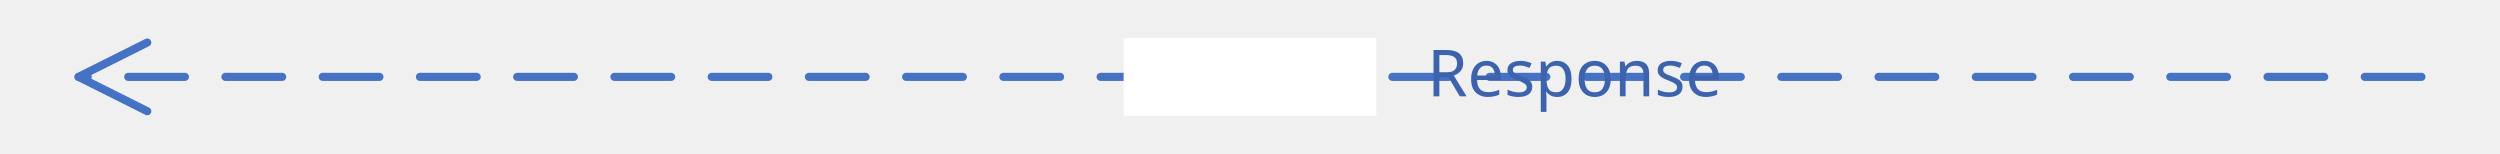
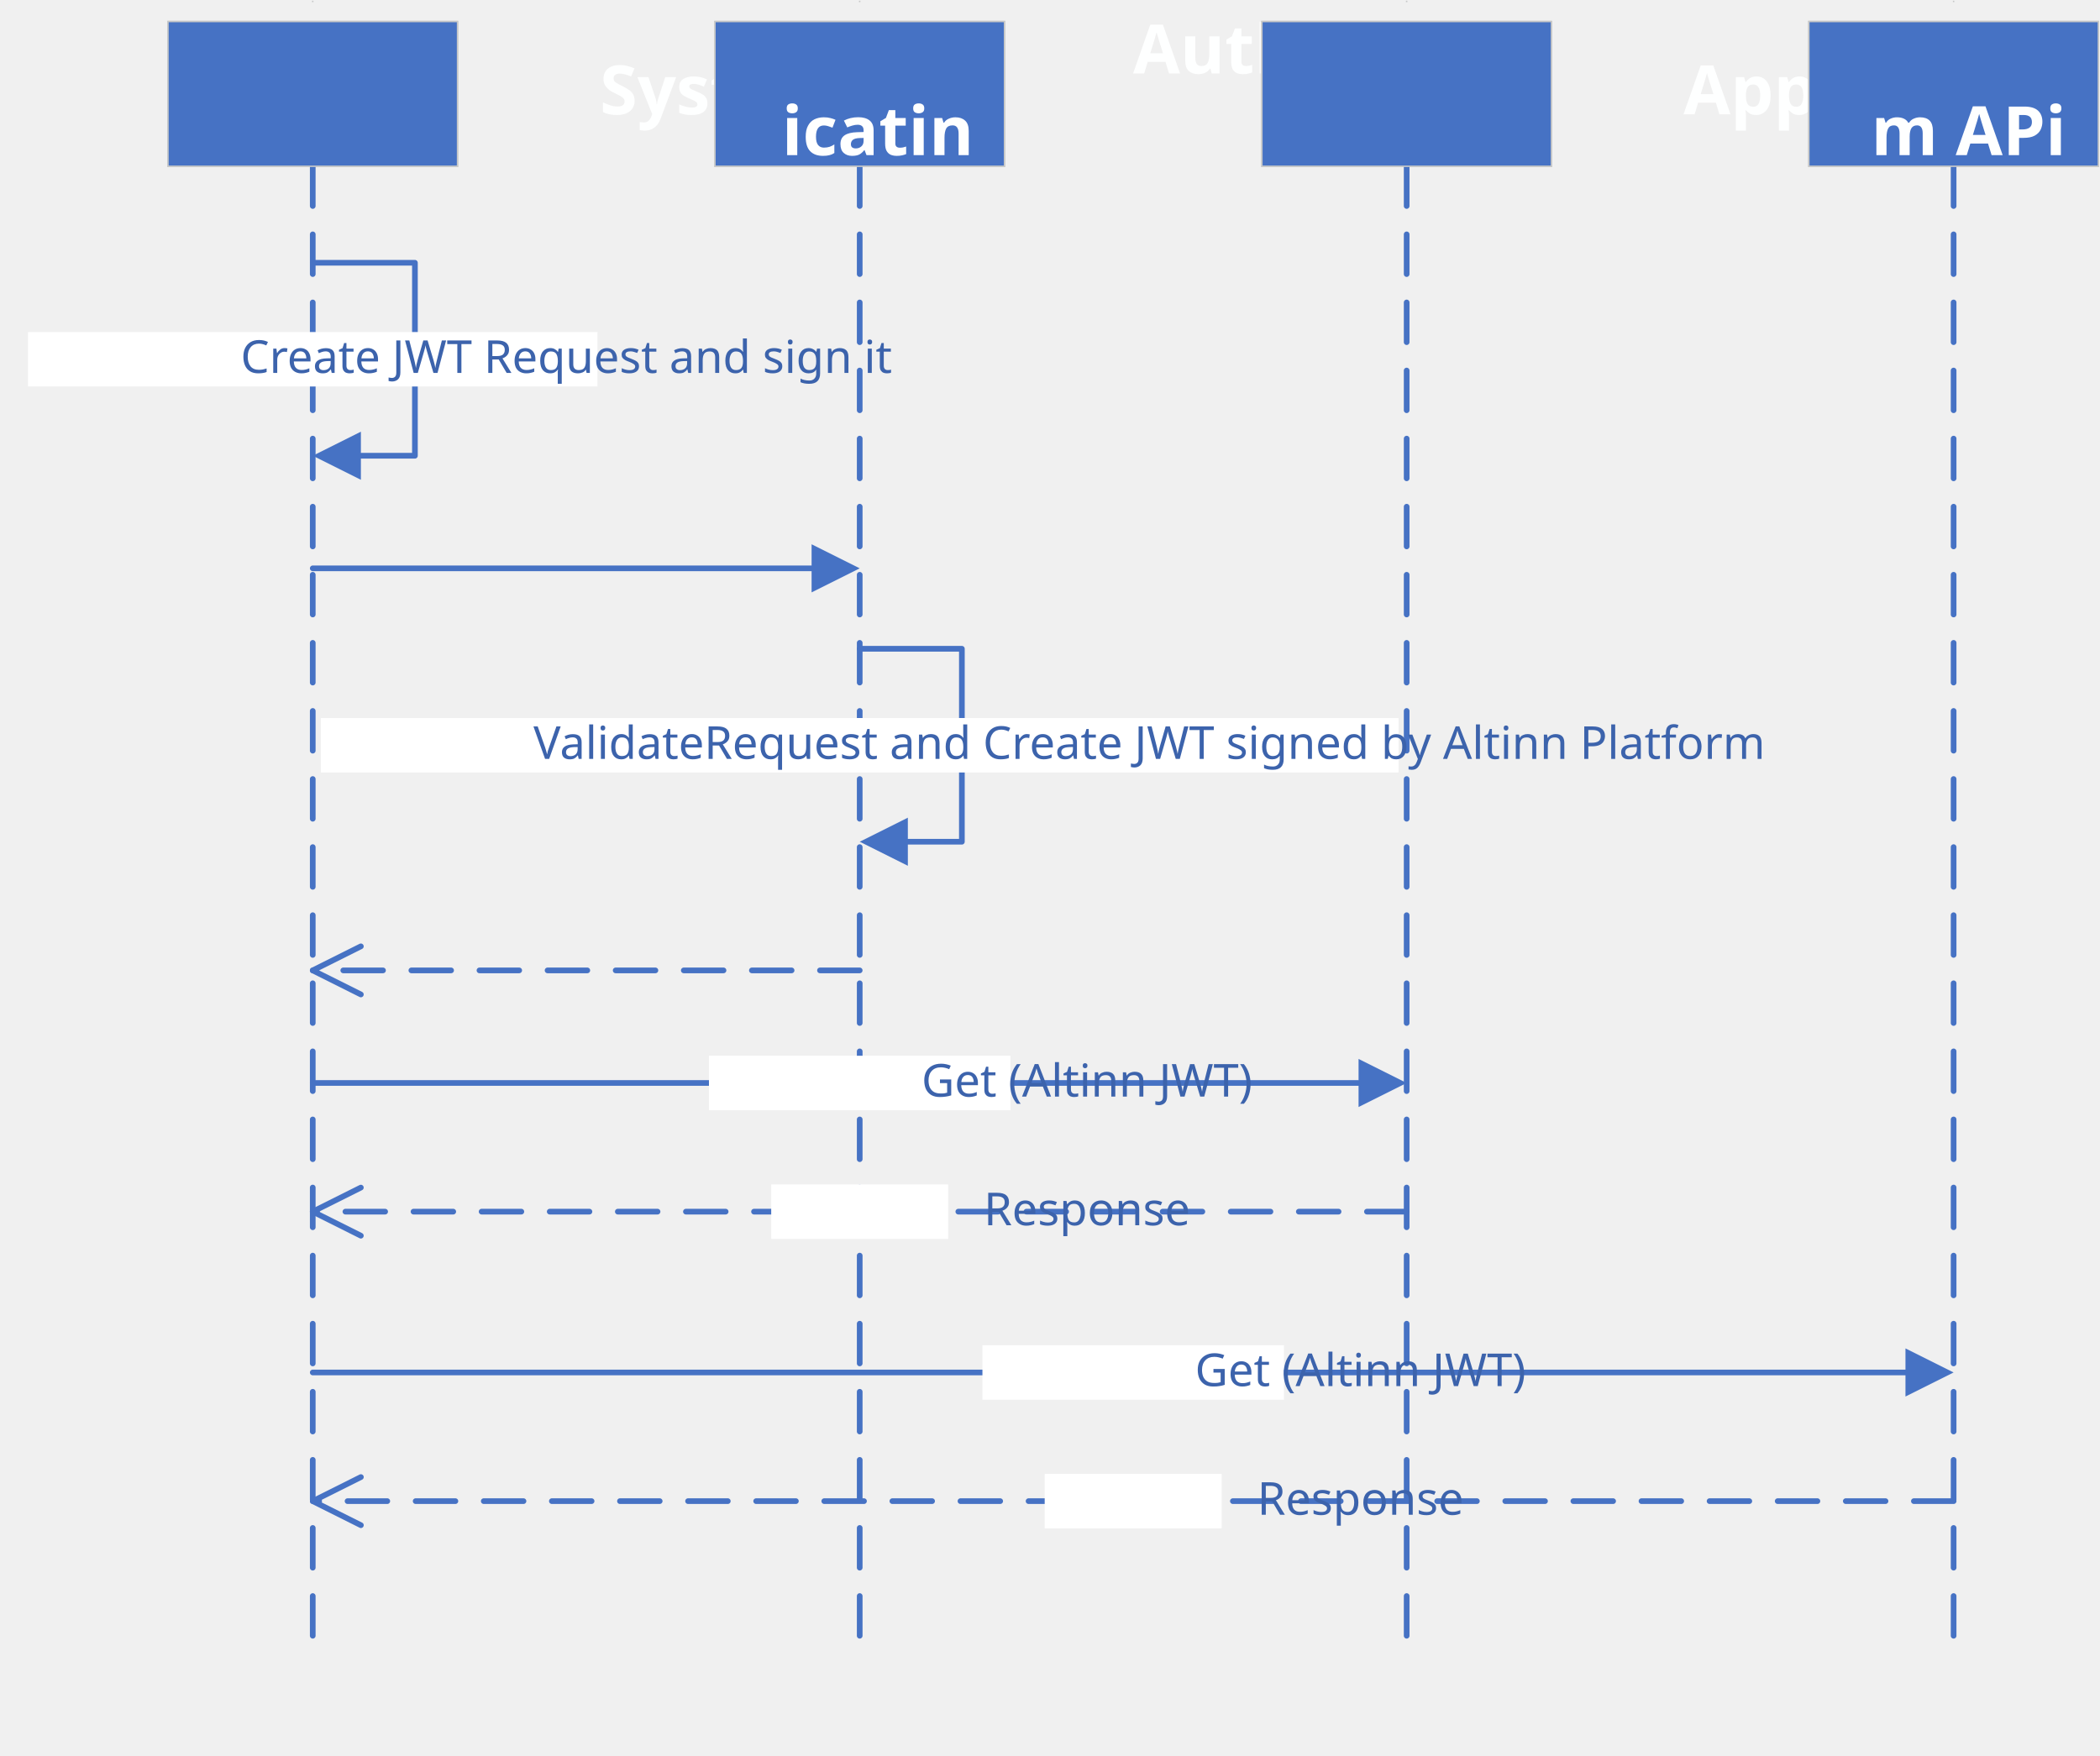
- <svg xmlns="http://www.w3.org/2000/svg" xmlns:ns1="http://schemas.microsoft.com/visio/2003/SVGExtensions/" xmlns:xlink="http://www.w3.org/1999/xlink" width="4.279in" height="0.263in" viewBox="0 0 308.096 18.962" xml:space="preserve" color-interpolation-filters="sRGB" class="st5">
+ <svg xmlns="http://www.w3.org/2000/svg" xmlns:ns1="http://schemas.microsoft.com/visio/2003/SVGExtensions/" xmlns:xlink="http://www.w3.org/1999/xlink" width="5.139in" height="4.297in" viewBox="0 0 369.973 309.409" xml:space="preserve" color-interpolation-filters="sRGB" class="st11">
  <ns1:documentProperties ns1:langID="1033" ns1:metric="true" ns1:viewMarkup="false" />
  <style type="text/css">
	
- 		.st1 {marker-end:url(#mrkr3-6);stroke:#4672c4;stroke-dasharray:7,5;stroke-linecap:round;stroke-linejoin:round;stroke-width:1}
- 		.st2 {fill:#4672c4;fill-opacity:1;stroke:#4672c4;stroke-opacity:1;stroke-width:0.236}
- 		.st3 {fill:#ffffff;stroke:none;stroke-linecap:butt}
- 		.st4 {fill:#3c63ac;font-family:Calibri;font-size:0.667em}
- 		.st5 {fill:none;fill-rule:evenodd;font-size:12px;overflow:visible;stroke-linecap:square;stroke-miterlimit:3}
+ 		.st1 {fill:#4672c4;stroke:#c7c8c8;stroke-width:0.25}
+ 		.st2 {stroke:#4672c4;stroke-dasharray:7,5;stroke-linecap:round;stroke-linejoin:round;stroke-width:1}
+ 		.st3 {fill:#feffff;font-family:Calibri;font-size:1em;font-weight:bold}
+ 		.st4 {font-size:1em}
+ 		.st5 {marker-end:url(#mrkr4-60);stroke:#4672c4;stroke-linecap:round;stroke-linejoin:round;stroke-width:1}
+ 		.st6 {fill:#4672c4;fill-opacity:1;stroke:#4672c4;stroke-opacity:1;stroke-width:0.236}
+ 		.st7 {fill:#ffffff;stroke:none;stroke-linecap:butt;stroke-width:7.2}
+ 		.st8 {fill:#3c63ac;font-family:Calibri;font-size:0.667em}
+ 		.st9 {marker-end:url(#mrkr3-80);stroke:#4672c4;stroke-dasharray:7,5;stroke-linecap:round;stroke-linejoin:round;stroke-width:1}
+ 		.st10 {fill:#ffffff;stroke:none;stroke-linecap:butt}
+ 		.st11 {fill:none;fill-rule:evenodd;font-size:12px;overflow:visible;stroke-linecap:square;stroke-miterlimit:3}
	
	</style>
  <defs id="Markers">
+     <g id="lend4">
+       <path d="M 2 1 L 0 0 L 2 -1 L 2 1 " style="stroke:none" />
+     </g>
+     <marker id="mrkr4-60" class="st6" ns1:arrowType="4" ns1:arrowSize="3" ns1:setback="8.48" refX="-8.48" orient="auto" markerUnits="strokeWidth" overflow="visible">
+       <use xlink:href="#lend4" transform="scale(-4.24,-4.24) " />
+     </marker>
    <g id="lend3">
      <path d="M 2 1 L 0 0 L 2 -1 " style="stroke-linecap:round;stroke-linejoin:round;fill:none" />
    </g>
-     <marker id="mrkr3-6" class="st2" ns1:arrowType="3" ns1:arrowSize="3" orient="auto" markerUnits="strokeWidth" overflow="visible">
+     <marker id="mrkr3-80" class="st6" ns1:arrowType="3" ns1:arrowSize="3" orient="auto" markerUnits="strokeWidth" overflow="visible">
      <use xlink:href="#lend3" transform="scale(-4.24,-4.24) " />
    </marker>
  </defs>
  <g ns1:mID="0" ns1:index="1" ns1:groupContext="foregroundPage">
    <ns1:pageProperties ns1:drawingScale="0.0393701" ns1:pageScale="0.0393701" ns1:drawingUnits="24" ns1:shadowOffsetX="8.50394" ns1:shadowOffsetY="-8.50394" />
    <ns1:layer ns1:name="Connector" ns1:index="0" />
-     <g id="shape29-1" ns1:mID="29" ns1:groupContext="shape" ns1:layerMember="0" transform="translate(298.615,-2.39431)">
+     <g id="group1-1" transform="translate(29.5657,-280.103)" ns1:mID="1" ns1:groupContext="group">
+       <ns1:userDefs>
+         <ns1:ud ns1:nameU="visVersion" ns1:prompt="" ns1:val="VT0(15):26" />
+         <ns1:ud ns1:nameU="ShowActor" ns1:prompt="" ns1:val="VT0(0):5" />
+         <ns1:ud ns1:nameU="ShowDestruction" ns1:prompt="" ns1:val="VT0(0):5" />
+       </ns1:userDefs>
+       <g id="shape2-2" ns1:mID="2" ns1:groupContext="shape">
+         <rect x="0" y="283.897" width="51.024" height="25.512" class="st1" />
+       </g>
+       <g id="shape3-4" ns1:mID="3" ns1:groupContext="shape" transform="translate(17.0079,-29.0551)">
+         <path d="M8.5 309.41 a0 0 0 1 1 0 0 a0 0 0 1 1 0 0 Z" class="st1" />
+       </g>
+       <g id="shape4-6" ns1:mID="4" ns1:groupContext="shape" transform="translate(17.0079,280.103)">
+ 				</g>
+       <g id="shape5-8" ns1:mID="5" ns1:groupContext="shape" transform="translate(334.92,309.409) rotate(90)">
+         <path d="M0 309.41 L262.49 309.41" class="st2" />
+       </g>
+       <g id="shape1-11" ns1:mID="1" ns1:groupContext="groupContent">
+         <ns1:textBlock ns1:margins="rect(4,4,4,4)" ns1:tabSpace="42.5197" />
+         <ns1:textRect cx="25.512" cy="296.653" width="51.03" height="25.512" />
+         <rect x="0" y="283.897" width="51.024" height="25.512" class="st1" />
+         <text x="7.46" y="300.25" class="st3" ns1:langID="1044">
+           <ns1:paragraph ns1:horizAlign="1" />
+           <ns1:tabList />System</text>
+       </g>
+     </g>
+     <g id="group6-14" transform="translate(125.944,-280.103)" ns1:mID="6" ns1:groupContext="group">
+       <ns1:userDefs>
+         <ns1:ud ns1:nameU="visVersion" ns1:prompt="" ns1:val="VT0(15):26" />
+         <ns1:ud ns1:nameU="ShowActor" ns1:prompt="" ns1:val="VT0(0):5" />
+         <ns1:ud ns1:nameU="ShowDestruction" ns1:prompt="" ns1:val="VT0(0):5" />
+       </ns1:userDefs>
+       <g id="shape7-15" ns1:mID="7" ns1:groupContext="shape">
+         <rect x="0" y="283.897" width="51.024" height="25.512" class="st1" />
+       </g>
+       <g id="shape8-17" ns1:mID="8" ns1:groupContext="shape" transform="translate(17.0079,-29.0551)">
+         <path d="M8.5 309.41 a0 0 0 1 1 0 0 a0 0 0 1 1 0 0 Z" class="st1" />
+       </g>
+       <g id="shape9-19" ns1:mID="9" ns1:groupContext="shape" transform="translate(17.0079,280.103)">
+ 				</g>
+       <g id="shape10-21" ns1:mID="10" ns1:groupContext="shape" transform="translate(334.92,309.409) rotate(90)">
+         <path d="M0 309.41 L262.49 309.41" class="st2" />
+       </g>
+       <g id="shape6-24" ns1:mID="6" ns1:groupContext="groupContent">
+         <ns1:textBlock ns1:margins="rect(4,4,4,4)" ns1:tabSpace="42.5197" />
+         <ns1:textRect cx="25.512" cy="296.653" width="51.03" height="25.512" />
+         <rect x="0" y="283.897" width="51.024" height="25.512" class="st1" />
+         <text x="5.04" y="293.05" class="st3" ns1:langID="1044">
+           <ns1:paragraph ns1:horizAlign="1" />
+           <ns1:tabList />Authent<tspan x="11.79" dy="1.2em" class="st4">icatin </tspan>
+         </text>
+       </g>
+     </g>
+     <g id="group11-28" transform="translate(222.322,-280.103)" ns1:mID="11" ns1:groupContext="group">
+       <ns1:userDefs>
+         <ns1:ud ns1:nameU="visVersion" ns1:prompt="" ns1:val="VT0(15):26" />
+         <ns1:ud ns1:nameU="ShowActor" ns1:prompt="" ns1:val="VT0(0):5" />
+         <ns1:ud ns1:nameU="ShowDestruction" ns1:prompt="" ns1:val="VT0(0):5" />
+       </ns1:userDefs>
+       <g id="shape12-29" ns1:mID="12" ns1:groupContext="shape">
+         <rect x="0" y="283.897" width="51.024" height="25.512" class="st1" />
+       </g>
+       <g id="shape13-31" ns1:mID="13" ns1:groupContext="shape" transform="translate(17.0079,-29.0551)">
+         <path d="M8.5 309.41 a0 0 0 1 1 0 0 a0 0 0 1 1 0 0 Z" class="st1" />
+       </g>
+       <g id="shape14-33" ns1:mID="14" ns1:groupContext="shape" transform="translate(17.0079,280.103)">
+ 				</g>
+       <g id="shape15-35" ns1:mID="15" ns1:groupContext="shape" transform="translate(334.92,309.409) rotate(90)">
+         <path d="M0 309.41 L262.49 309.41" class="st2" />
+       </g>
+       <g id="shape11-38" ns1:mID="11" ns1:groupContext="groupContent">
+         <ns1:textBlock ns1:margins="rect(4,4,4,4)" ns1:tabSpace="42.5197" />
+         <ns1:textRect cx="25.512" cy="296.653" width="51.03" height="25.512" />
+         <rect x="0" y="283.897" width="51.024" height="25.512" class="st1" />
+         <text x="5.65" y="300.25" class="st3" ns1:langID="1044">
+           <ns1:paragraph ns1:horizAlign="1" />
+           <ns1:tabList />App API</text>
+       </g>
+     </g>
+     <g id="group16-41" transform="translate(318.7,-280.103)" ns1:mID="16" ns1:groupContext="group">
+       <ns1:userDefs>
+         <ns1:ud ns1:nameU="visVersion" ns1:prompt="" ns1:val="VT0(15):26" />
+         <ns1:ud ns1:nameU="ShowActor" ns1:prompt="" ns1:val="VT0(0):5" />
+         <ns1:ud ns1:nameU="ShowDestruction" ns1:prompt="" ns1:val="VT0(0):5" />
+       </ns1:userDefs>
+       <g id="shape17-42" ns1:mID="17" ns1:groupContext="shape">
+         <rect x="0" y="283.897" width="51.024" height="25.512" class="st1" />
+       </g>
+       <g id="shape18-44" ns1:mID="18" ns1:groupContext="shape" transform="translate(17.0079,-29.0551)">
+         <path d="M8.5 309.41 a0 0 0 1 1 0 0 a0 0 0 1 1 0 0 Z" class="st1" />
+       </g>
+       <g id="shape19-46" ns1:mID="19" ns1:groupContext="shape" transform="translate(17.0079,280.103)">
+ 				</g>
+       <g id="shape20-48" ns1:mID="20" ns1:groupContext="shape" transform="translate(334.92,309.409) rotate(90)">
+         <path d="M0 309.41 L262.49 309.41" class="st2" />
+       </g>
+       <g id="shape16-51" ns1:mID="16" ns1:groupContext="groupContent">
+         <ns1:textBlock ns1:margins="rect(4,4,4,4)" ns1:tabSpace="42.5197" />
+         <ns1:textRect cx="25.512" cy="296.653" width="51.03" height="25.512" />
+         <rect x="0" y="283.897" width="51.024" height="25.512" class="st1" />
+         <text x="8.55" y="293.05" class="st3" ns1:langID="1044">
+           <ns1:paragraph ns1:horizAlign="1" />
+           <ns1:tabList />Platfor<tspan x="10.97" dy="1.2em" class="st4">m APi</tspan>
+         </text>
+       </g>
+     </g>
+     <g id="shape21-55" ns1:mID="21" ns1:groupContext="shape" ns1:layerMember="0" transform="translate(47.9909,-263.096)">
+       <ns1:userDefs>
+         <ns1:ud ns1:nameU="IsReturn" ns1:prompt="" ns1:val="VT0(0):5" />
+         <ns1:ud ns1:nameU="IsAsync" ns1:prompt="" ns1:val="VT0(0):26" />
+         <ns1:ud ns1:nameU="IsSelfMessage" ns1:prompt="" ns1:val="VT0(1):5" />
+         <ns1:ud ns1:nameU="visVersion" ns1:prompt="" ns1:val="VT0(15):26" />
+       </ns1:userDefs>
+       <ns1:textBlock ns1:margins="rect(4,4,4,4)" ns1:tabSpace="42.5197" />
+       <ns1:textRect cx="7.087" cy="326.416" width="110.16" height="17.604" />
+       <path d="M7.09 309.41 L25.09 309.41 L25.09 343.42 L15.57 343.42" class="st5" />
+       <rect ns1:rectContext="textBkgnd" x="-43.085" y="321.617" width="100.343" height="9.6" class="st7" />
+       <text x="-43.08" y="328.82" class="st8" ns1:langID="1044">
+         <ns1:paragraph ns1:horizAlign="1" />
+         <ns1:tabList />Create JWT Request and sign it</text>
+     </g>
+     <g id="shape22-63" ns1:mID="22" ns1:groupContext="shape" ns1:layerMember="0" transform="translate(55.0775,-202.151)">
+       <ns1:userDefs>
+         <ns1:ud ns1:nameU="IsReturn" ns1:prompt="" ns1:val="VT0(0):5" />
+         <ns1:ud ns1:nameU="IsAsync" ns1:prompt="" ns1:val="VT0(0):26" />
+         <ns1:ud ns1:nameU="IsSelfMessage" ns1:prompt="" ns1:val="VT0(0):5" />
+         <ns1:ud ns1:nameU="visVersion" ns1:prompt="" ns1:val="VT0(15):26" />
+       </ns1:userDefs>
+       <path d="M0 302.32 L87.9 302.32" class="st5" />
+     </g>
+     <g id="shape23-68" ns1:mID="23" ns1:groupContext="shape" ns1:layerMember="0" transform="translate(144.369,-195.064)">
+       <ns1:userDefs>
+         <ns1:ud ns1:nameU="IsReturn" ns1:prompt="" ns1:val="VT0(0):5" />
+         <ns1:ud ns1:nameU="IsAsync" ns1:prompt="" ns1:val="VT0(0):26" />
+         <ns1:ud ns1:nameU="IsSelfMessage" ns1:prompt="" ns1:val="VT0(1):5" />
+         <ns1:ud ns1:nameU="visVersion" ns1:prompt="" ns1:val="VT0(15):26" />
+       </ns1:userDefs>
+       <ns1:textBlock ns1:margins="rect(4,4,4,4)" ns1:tabSpace="42.5197" />
+       <ns1:textRect cx="7.087" cy="326.416" width="199.71" height="17.604" />
+       <path d="M7.09 309.41 L25.09 309.41 L25.09 343.42 L15.57 343.42" class="st5" />
+       <rect ns1:rectContext="textBkgnd" x="-87.861" y="321.617" width="189.896" height="9.6" class="st7" />
+       <text x="-87.86" y="328.82" class="st8" ns1:langID="1044">
+         <ns1:paragraph ns1:horizAlign="1" />
+         <ns1:tabList />ValidateRequest and Create JWT signed by Altinn Platform</text>
+     </g>
+     <g id="shape25-75" ns1:mID="25" ns1:groupContext="shape" ns1:layerMember="0" transform="translate(151.455,-131.285)">
      <ns1:userDefs>
        <ns1:ud ns1:nameU="IsReturn" ns1:prompt="" ns1:val="VT0(1):5" />
        <ns1:ud ns1:nameU="IsAsync" ns1:prompt="" ns1:val="VT0(0):26" />
        <ns1:ud ns1:nameU="IsSelfMessage" ns1:prompt="" ns1:val="VT0(0):5" />
        <ns1:ud ns1:nameU="visVersion" ns1:prompt="" ns1:val="VT0(15):26" />
      </ns1:userDefs>
-       <ns1:textBlock ns1:margins="rect(4,4,4,4)" ns1:tabSpace="42.5197" />
-       <ns1:textRect cx="-144.567" cy="11.875" width="41" height="17.604" />
-       <path d="M0 11.88 L-289.13 11.88" class="st1" />
-       <rect ns1:rectContext="textBkgnd" x="-160.16" y="7.076" width="31.187" height="9.6" class="st3" />
-       <text x="-160.16" y="14.28" class="st4" ns1:langID="1044">
+       <path d="M0 302.32 L-96.38 302.32" class="st9" />
+     </g>
+     <g id="shape26-81" ns1:mID="26" ns1:groupContext="shape" ns1:layerMember="0" transform="translate(55.0775,-111.442)">
+       <ns1:userDefs>
+         <ns1:ud ns1:nameU="IsReturn" ns1:prompt="" ns1:val="VT0(0):5" />
+         <ns1:ud ns1:nameU="IsAsync" ns1:prompt="" ns1:val="VT0(0):26" />
+         <ns1:ud ns1:nameU="IsSelfMessage" ns1:prompt="" ns1:val="VT0(0):5" />
+         <ns1:ud ns1:nameU="visVersion" ns1:prompt="" ns1:val="VT0(15):26" />
+       </ns1:userDefs>
+       <ns1:textBlock ns1:margins="rect(4,4,4,4)" ns1:tabSpace="42.5197" />
+       <ns1:textRect cx="96.378" cy="302.322" width="62.95" height="17.604" />
+       <path d="M0 302.32 L184.28 302.32" class="st5" />
+       <rect ns1:rectContext="textBkgnd" x="69.814" y="297.522" width="53.128" height="9.6" class="st10" />
+       <text x="69.81" y="304.72" class="st8" ns1:langID="1044">
+         <ns1:paragraph ns1:horizAlign="1" />
+         <ns1:tabList />Get (Altinn JWT)</text>
+     </g>
+     <g id="shape27-88" ns1:mID="27" ns1:groupContext="shape" ns1:layerMember="0" transform="translate(247.833,-88.7649)">
+       <ns1:userDefs>
+         <ns1:ud ns1:nameU="IsReturn" ns1:prompt="" ns1:val="VT0(1):5" />
+         <ns1:ud ns1:nameU="IsAsync" ns1:prompt="" ns1:val="VT0(0):26" />
+         <ns1:ud ns1:nameU="IsSelfMessage" ns1:prompt="" ns1:val="VT0(0):5" />
+         <ns1:ud ns1:nameU="visVersion" ns1:prompt="" ns1:val="VT0(15):26" />
+       </ns1:userDefs>
+       <ns1:textBlock ns1:margins="rect(4,4,4,4)" ns1:tabSpace="42.5197" />
+       <ns1:textRect cx="-96.378" cy="302.322" width="41" height="17.604" />
+       <path d="M0 302.32 L-192.76 302.32" class="st9" />
+       <rect ns1:rectContext="textBkgnd" x="-111.971" y="297.522" width="31.187" height="9.6" class="st7" />
+       <text x="-111.97" y="304.72" class="st8" ns1:langID="1044">
+         <ns1:paragraph ns1:horizAlign="1" />
+         <ns1:tabList />Response</text>
+     </g>
+     <g id="shape28-95" ns1:mID="28" ns1:groupContext="shape" ns1:layerMember="0" transform="translate(55.0775,-60.4184)">
+       <ns1:userDefs>
+         <ns1:ud ns1:nameU="IsReturn" ns1:prompt="" ns1:val="VT0(0):5" />
+         <ns1:ud ns1:nameU="IsAsync" ns1:prompt="" ns1:val="VT0(0):26" />
+         <ns1:ud ns1:nameU="IsSelfMessage" ns1:prompt="" ns1:val="VT0(0):5" />
+         <ns1:ud ns1:nameU="visVersion" ns1:prompt="" ns1:val="VT0(15):26" />
+       </ns1:userDefs>
+       <ns1:textBlock ns1:margins="rect(4,4,4,4)" ns1:tabSpace="42.5197" />
+       <ns1:textRect cx="144.567" cy="302.322" width="62.95" height="17.604" />
+       <path d="M0 302.32 L280.65 302.32" class="st5" />
+       <rect ns1:rectContext="textBkgnd" x="118.003" y="297.522" width="53.128" height="9.6" class="st7" />
+       <text x="118" y="304.72" class="st8" ns1:langID="1044">
+         <ns1:paragraph ns1:horizAlign="1" />
+         <ns1:tabList />Get (Altinn JWT)</text>
+     </g>
+     <g id="shape29-102" ns1:mID="29" ns1:groupContext="shape" ns1:layerMember="0" transform="translate(344.211,-37.7413)">
+       <ns1:userDefs>
+         <ns1:ud ns1:nameU="IsReturn" ns1:prompt="" ns1:val="VT0(1):5" />
+         <ns1:ud ns1:nameU="IsAsync" ns1:prompt="" ns1:val="VT0(0):26" />
+         <ns1:ud ns1:nameU="IsSelfMessage" ns1:prompt="" ns1:val="VT0(0):5" />
+         <ns1:ud ns1:nameU="visVersion" ns1:prompt="" ns1:val="VT0(15):26" />
+       </ns1:userDefs>
+       <ns1:textBlock ns1:margins="rect(4,4,4,4)" ns1:tabSpace="42.5197" />
+       <ns1:textRect cx="-144.567" cy="302.322" width="41" height="17.604" />
+       <path d="M0 302.32 L-289.13 302.32" class="st9" />
+       <rect ns1:rectContext="textBkgnd" x="-160.16" y="297.522" width="31.187" height="9.6" class="st7" />
+       <text x="-160.16" y="304.72" class="st8" ns1:langID="1044">
        <ns1:paragraph ns1:horizAlign="1" />
        <ns1:tabList />Response</text>
    </g>
  </g>
</svg>
